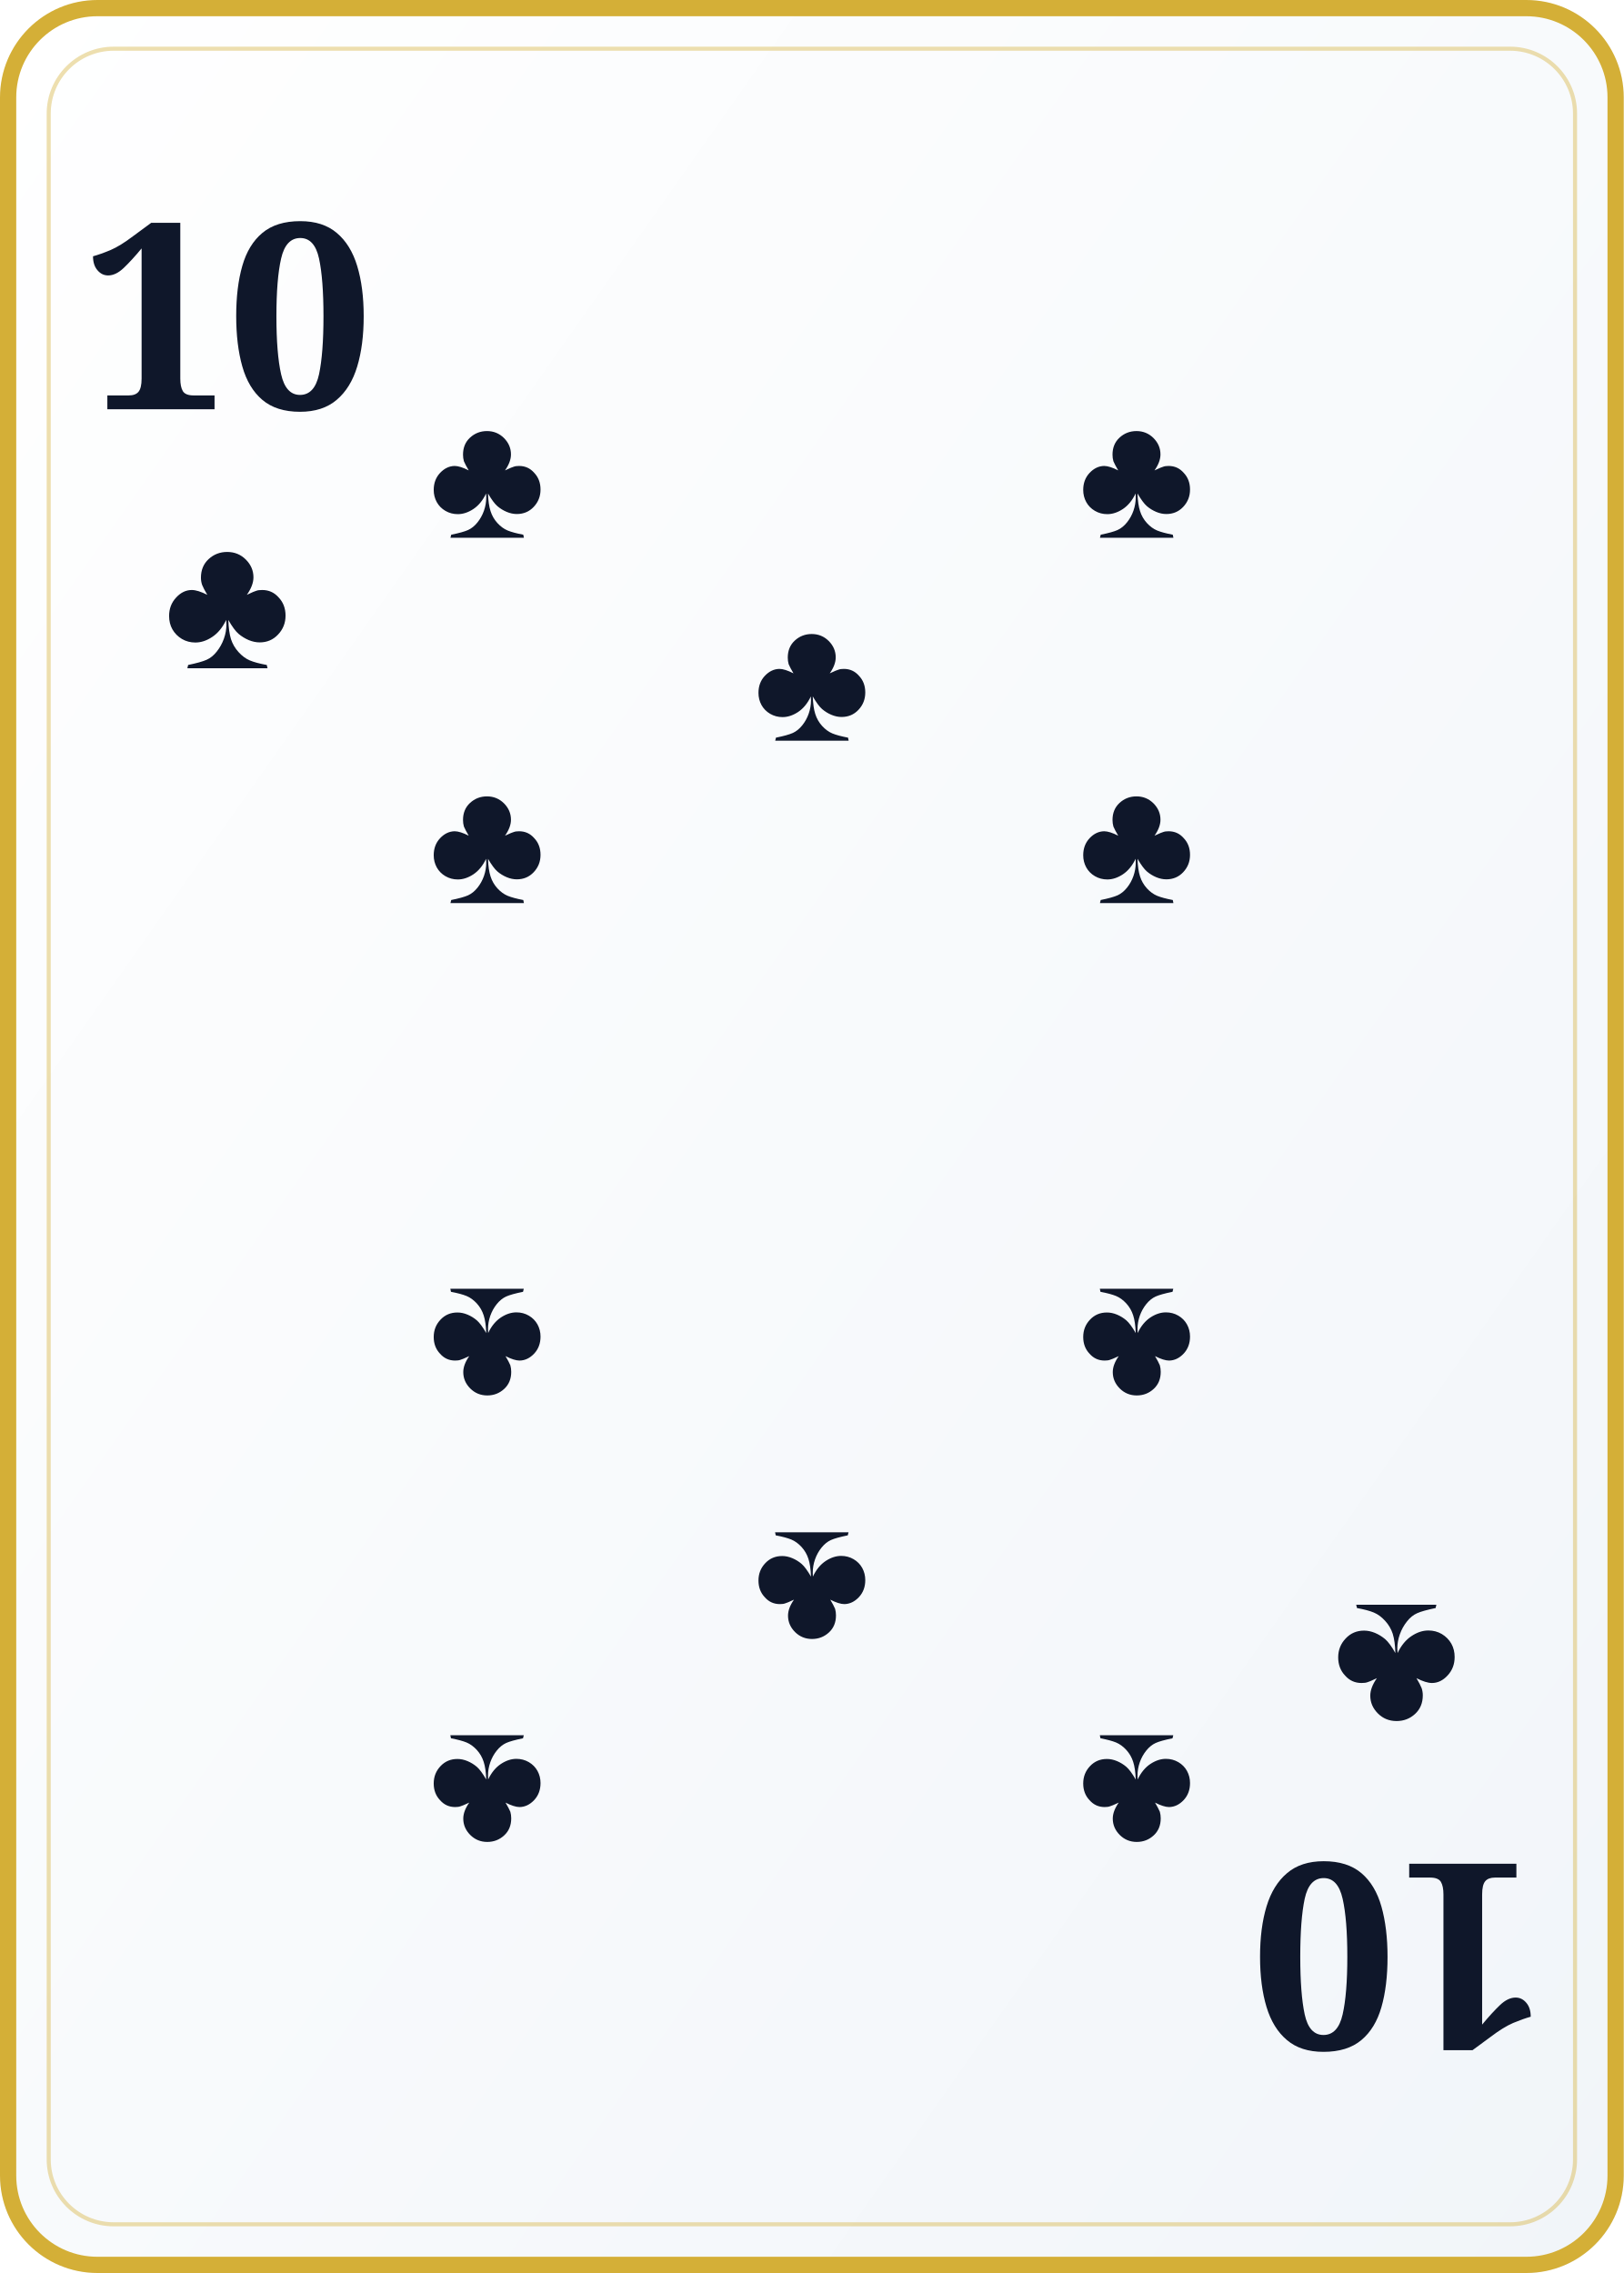
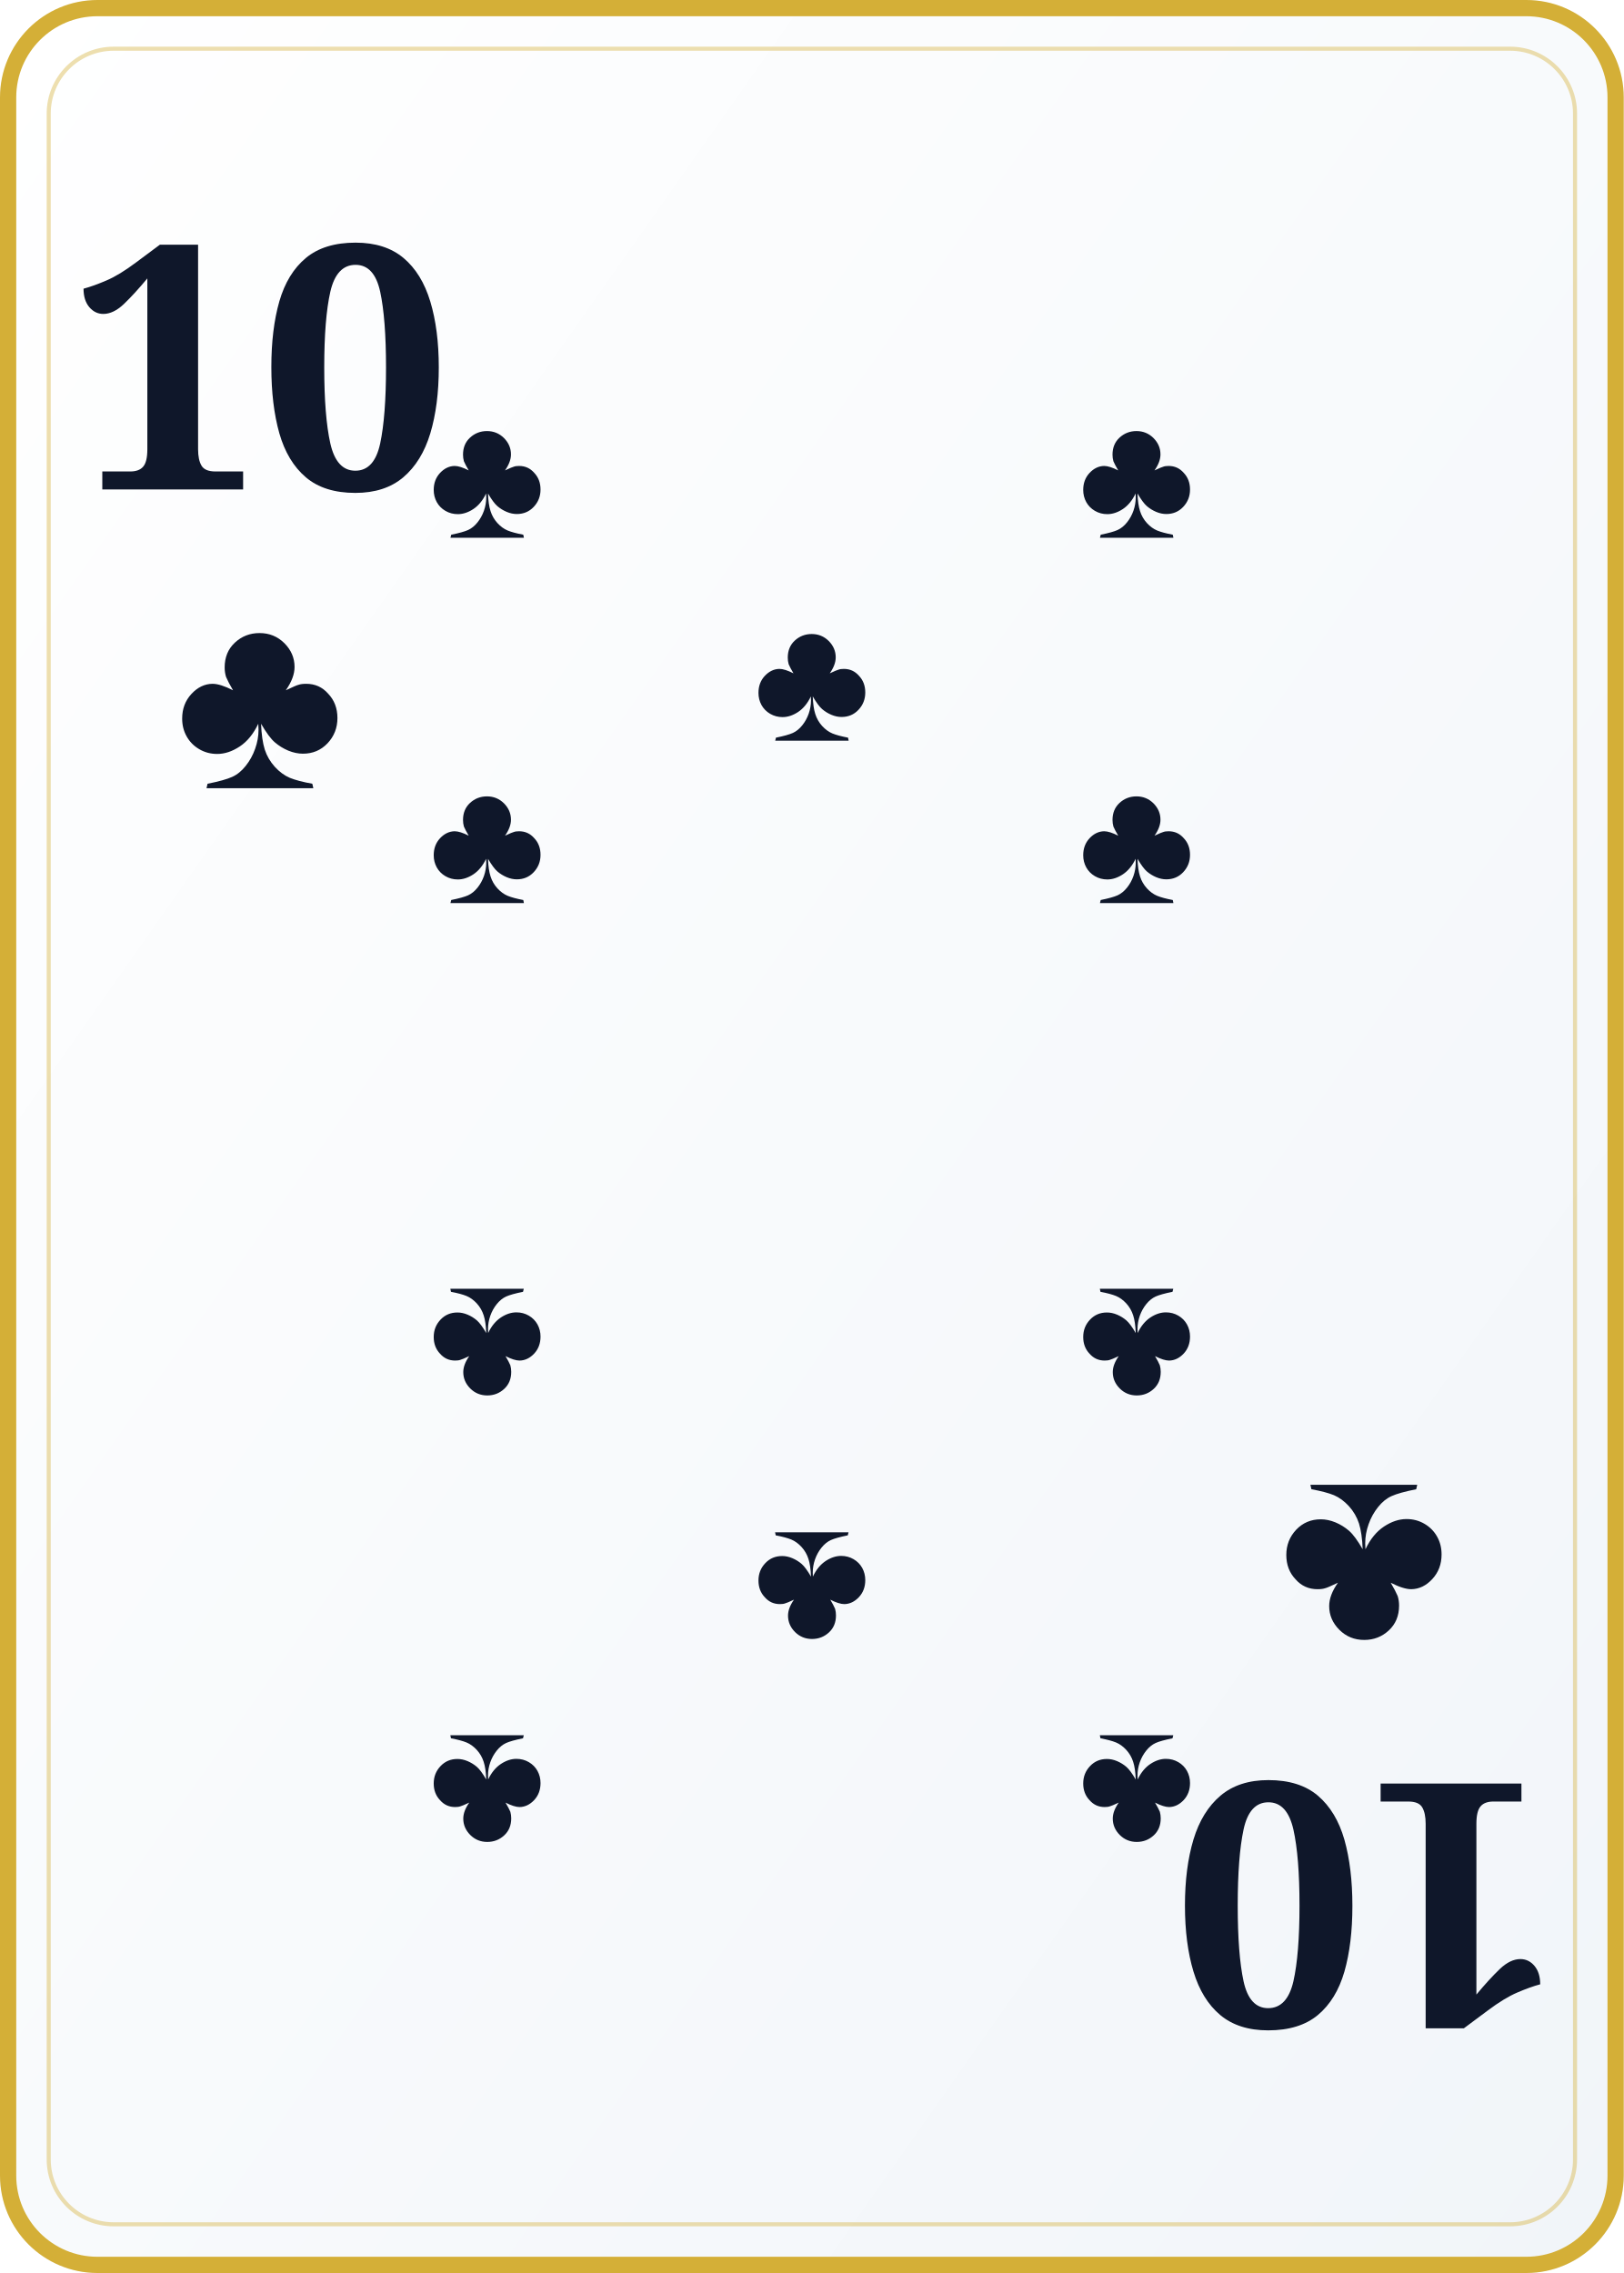
<svg xmlns="http://www.w3.org/2000/svg" viewBox="0 0 200 280" width="200" height="280">
  <defs>
    <linearGradient id="cardBg" x1="0%" y1="0%" x2="100%" y2="100%">
      <stop offset="0%" style="stop-color:#ffffff" />
      <stop offset="100%" style="stop-color:#f1f5f9" />
    </linearGradient>
  </defs>
  <rect width="200" height="280" rx="12" fill="url(#cardBg)" />
  <rect x="1" y="1" width="198" height="278" rx="11" fill="none" stroke="#d4af37" stroke-width="2" />
  <rect x="6" y="6" width="188" height="268" rx="8" fill="none" stroke="#d4af37" stroke-width="0.5" opacity="0.4" />
-   <text x="28" y="38" font-family="Georgia,serif" font-size="32" font-weight="900" fill="#0f172a" text-anchor="middle" dominant-baseline="central">10</text>
-   <text x="28" y="74" font-family="Arial,sans-serif" font-size="24" fill="#0f172a" text-anchor="middle" dominant-baseline="central">♣</text>
-   <text x="172" y="242" font-family="Georgia,serif" font-size="32" font-weight="900" fill="#0f172a" text-anchor="middle" dominant-baseline="central" transform="rotate(180,172,242)">10</text>
-   <text x="172" y="206" font-family="Arial,sans-serif" font-size="24" fill="#0f172a" text-anchor="middle" dominant-baseline="central" transform="rotate(180,172,206)">♣</text>
+   <text x="32" y="44" font-family="Georgia,serif" font-size="42" font-weight="900" fill="#0f172a" text-anchor="middle" dominant-baseline="central">10</text>
+   <text x="32" y="86" font-family="Arial,sans-serif" font-size="32" fill="#0f172a" text-anchor="middle" dominant-baseline="central">♣</text>
+   <text x="168" y="236" font-family="Georgia,serif" font-size="42" font-weight="900" fill="#0f172a" text-anchor="middle" dominant-baseline="central" transform="rotate(180,168,236)">10</text>
+   <text x="168" y="194" font-family="Arial,sans-serif" font-size="32" fill="#0f172a" text-anchor="middle" dominant-baseline="central" transform="rotate(180,168,194)">♣</text>
  <text x="60" y="60" font-family="Arial,sans-serif" font-size="22" fill="#0f172a" text-anchor="middle" dominant-baseline="middle">♣</text>
  <text x="140" y="60" font-family="Arial,sans-serif" font-size="22" fill="#0f172a" text-anchor="middle" dominant-baseline="middle">♣</text>
  <text x="60" y="105" font-family="Arial,sans-serif" font-size="22" fill="#0f172a" text-anchor="middle" dominant-baseline="middle">♣</text>
  <text x="140" y="105" font-family="Arial,sans-serif" font-size="22" fill="#0f172a" text-anchor="middle" dominant-baseline="middle">♣</text>
  <text x="100" y="85" font-family="Arial,sans-serif" font-size="22" fill="#0f172a" text-anchor="middle" dominant-baseline="middle">♣</text>
  <text x="60" y="165" font-family="Arial,sans-serif" font-size="22" fill="#0f172a" text-anchor="middle" dominant-baseline="middle" transform="rotate(180,60,165)">♣</text>
  <text x="140" y="165" font-family="Arial,sans-serif" font-size="22" fill="#0f172a" text-anchor="middle" dominant-baseline="middle" transform="rotate(180,140,165)">♣</text>
  <text x="100" y="195" font-family="Arial,sans-serif" font-size="22" fill="#0f172a" text-anchor="middle" dominant-baseline="middle" transform="rotate(180,100,195)">♣</text>
  <text x="60" y="220" font-family="Arial,sans-serif" font-size="22" fill="#0f172a" text-anchor="middle" dominant-baseline="middle" transform="rotate(180,60,220)">♣</text>
  <text x="140" y="220" font-family="Arial,sans-serif" font-size="22" fill="#0f172a" text-anchor="middle" dominant-baseline="middle" transform="rotate(180,140,220)">♣</text>
</svg>
